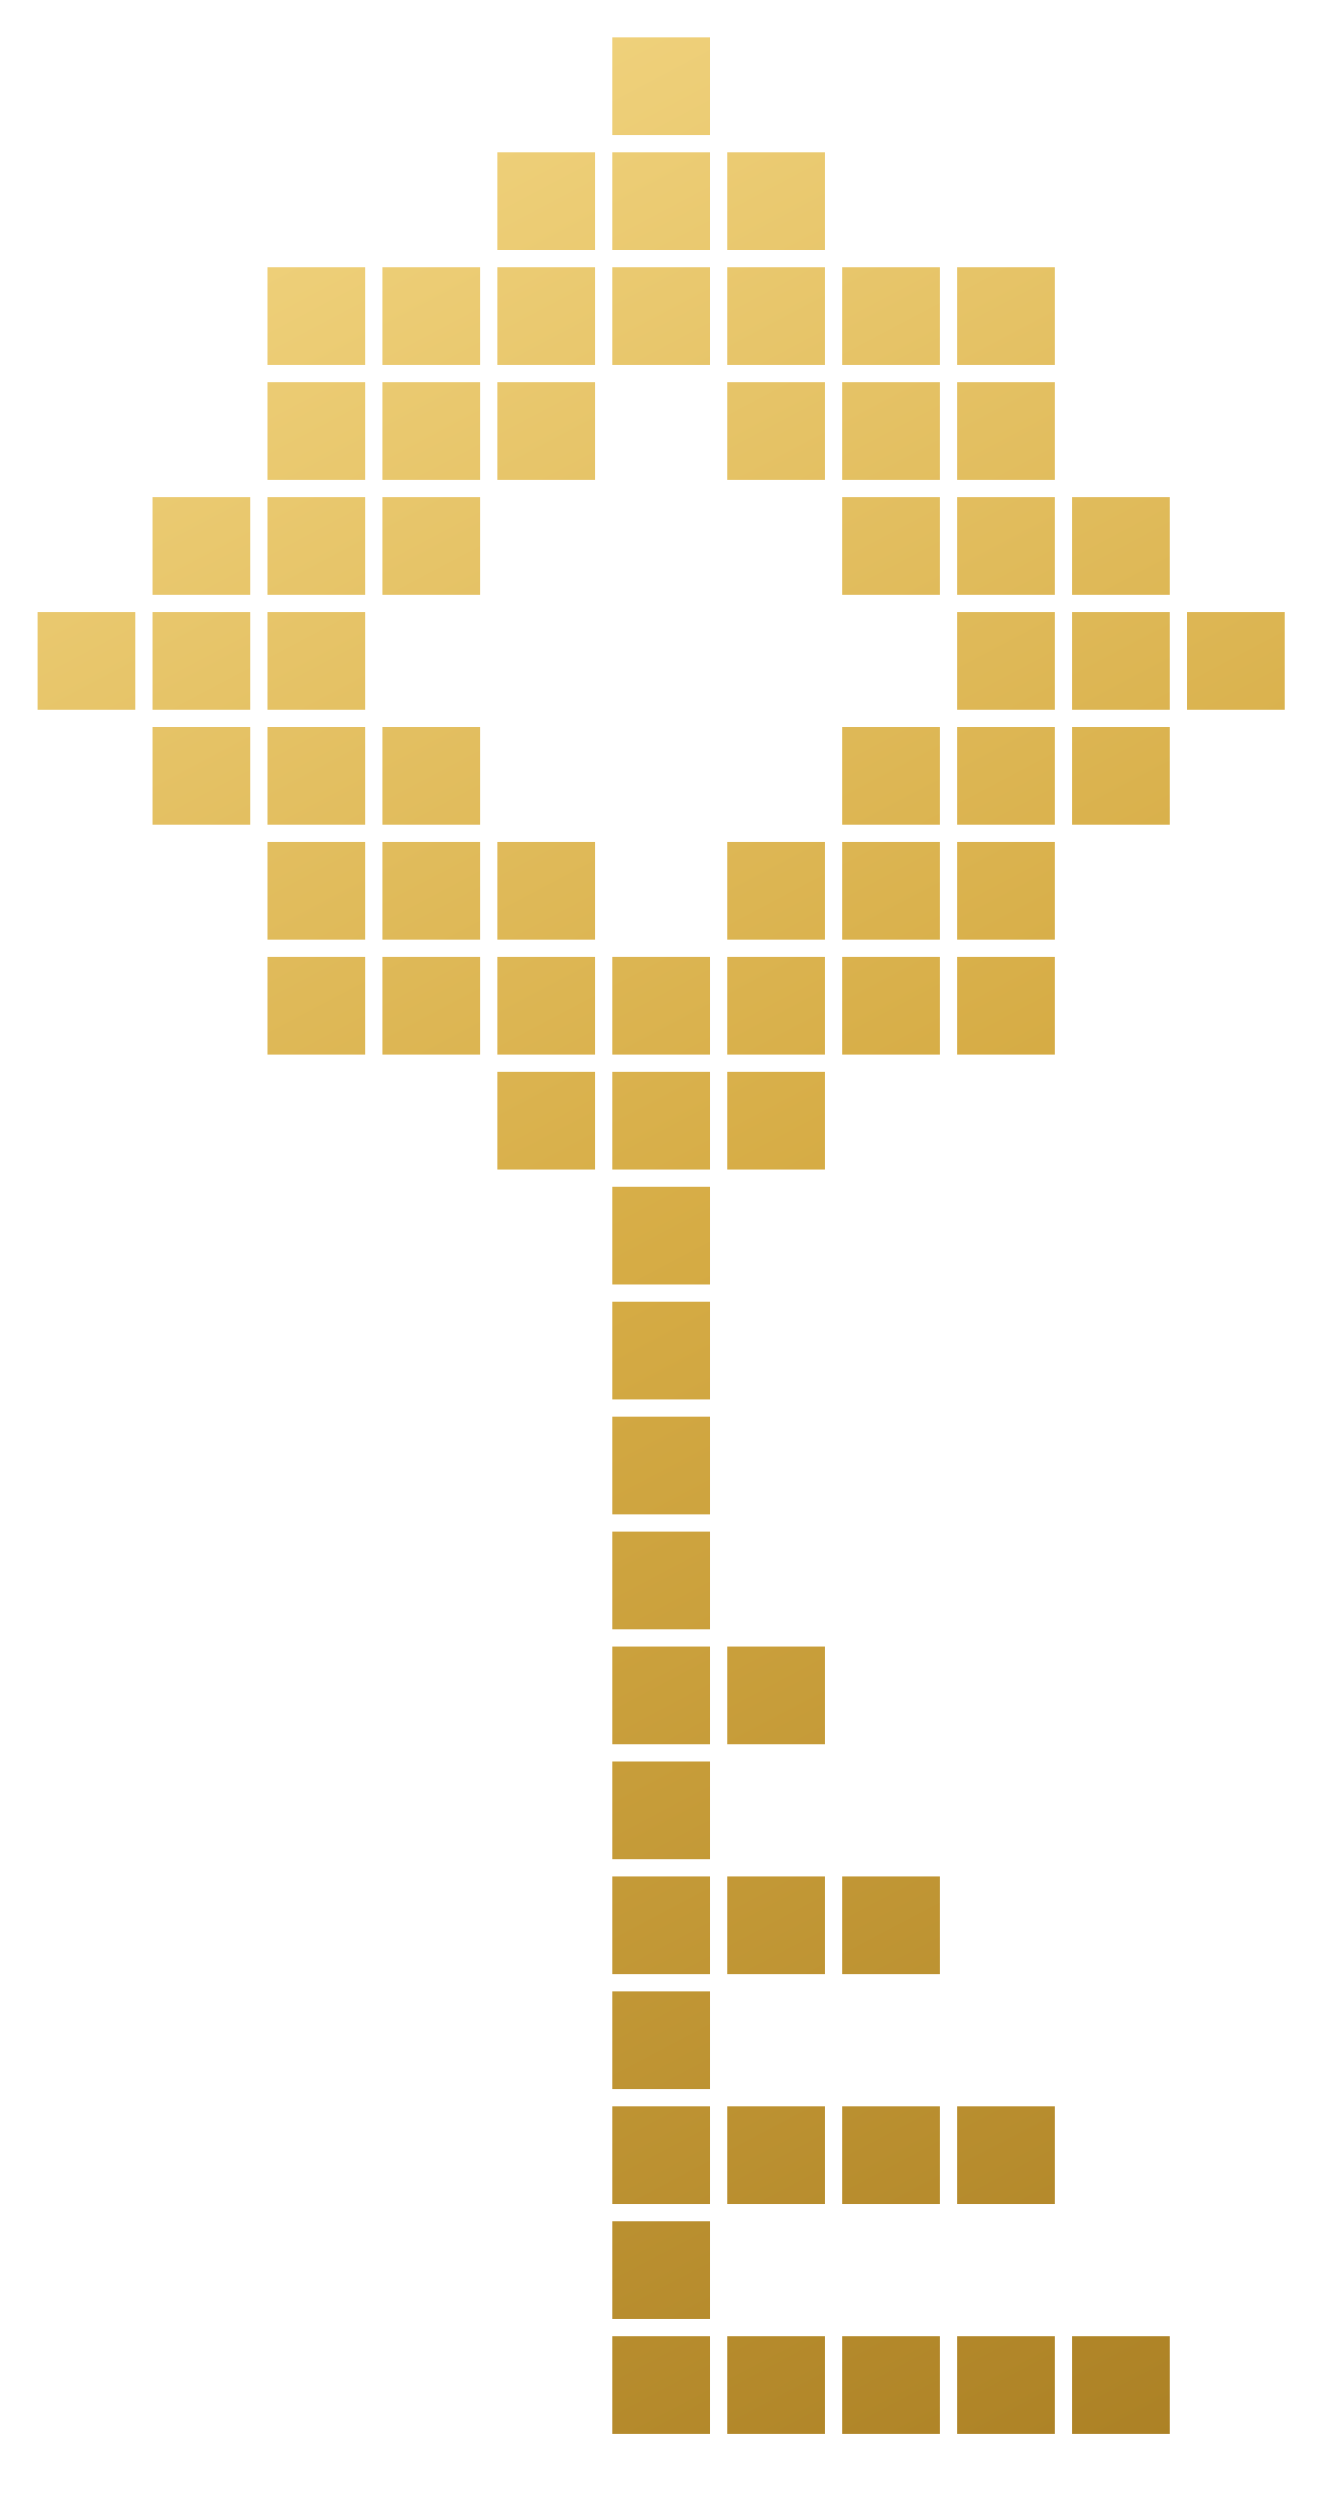
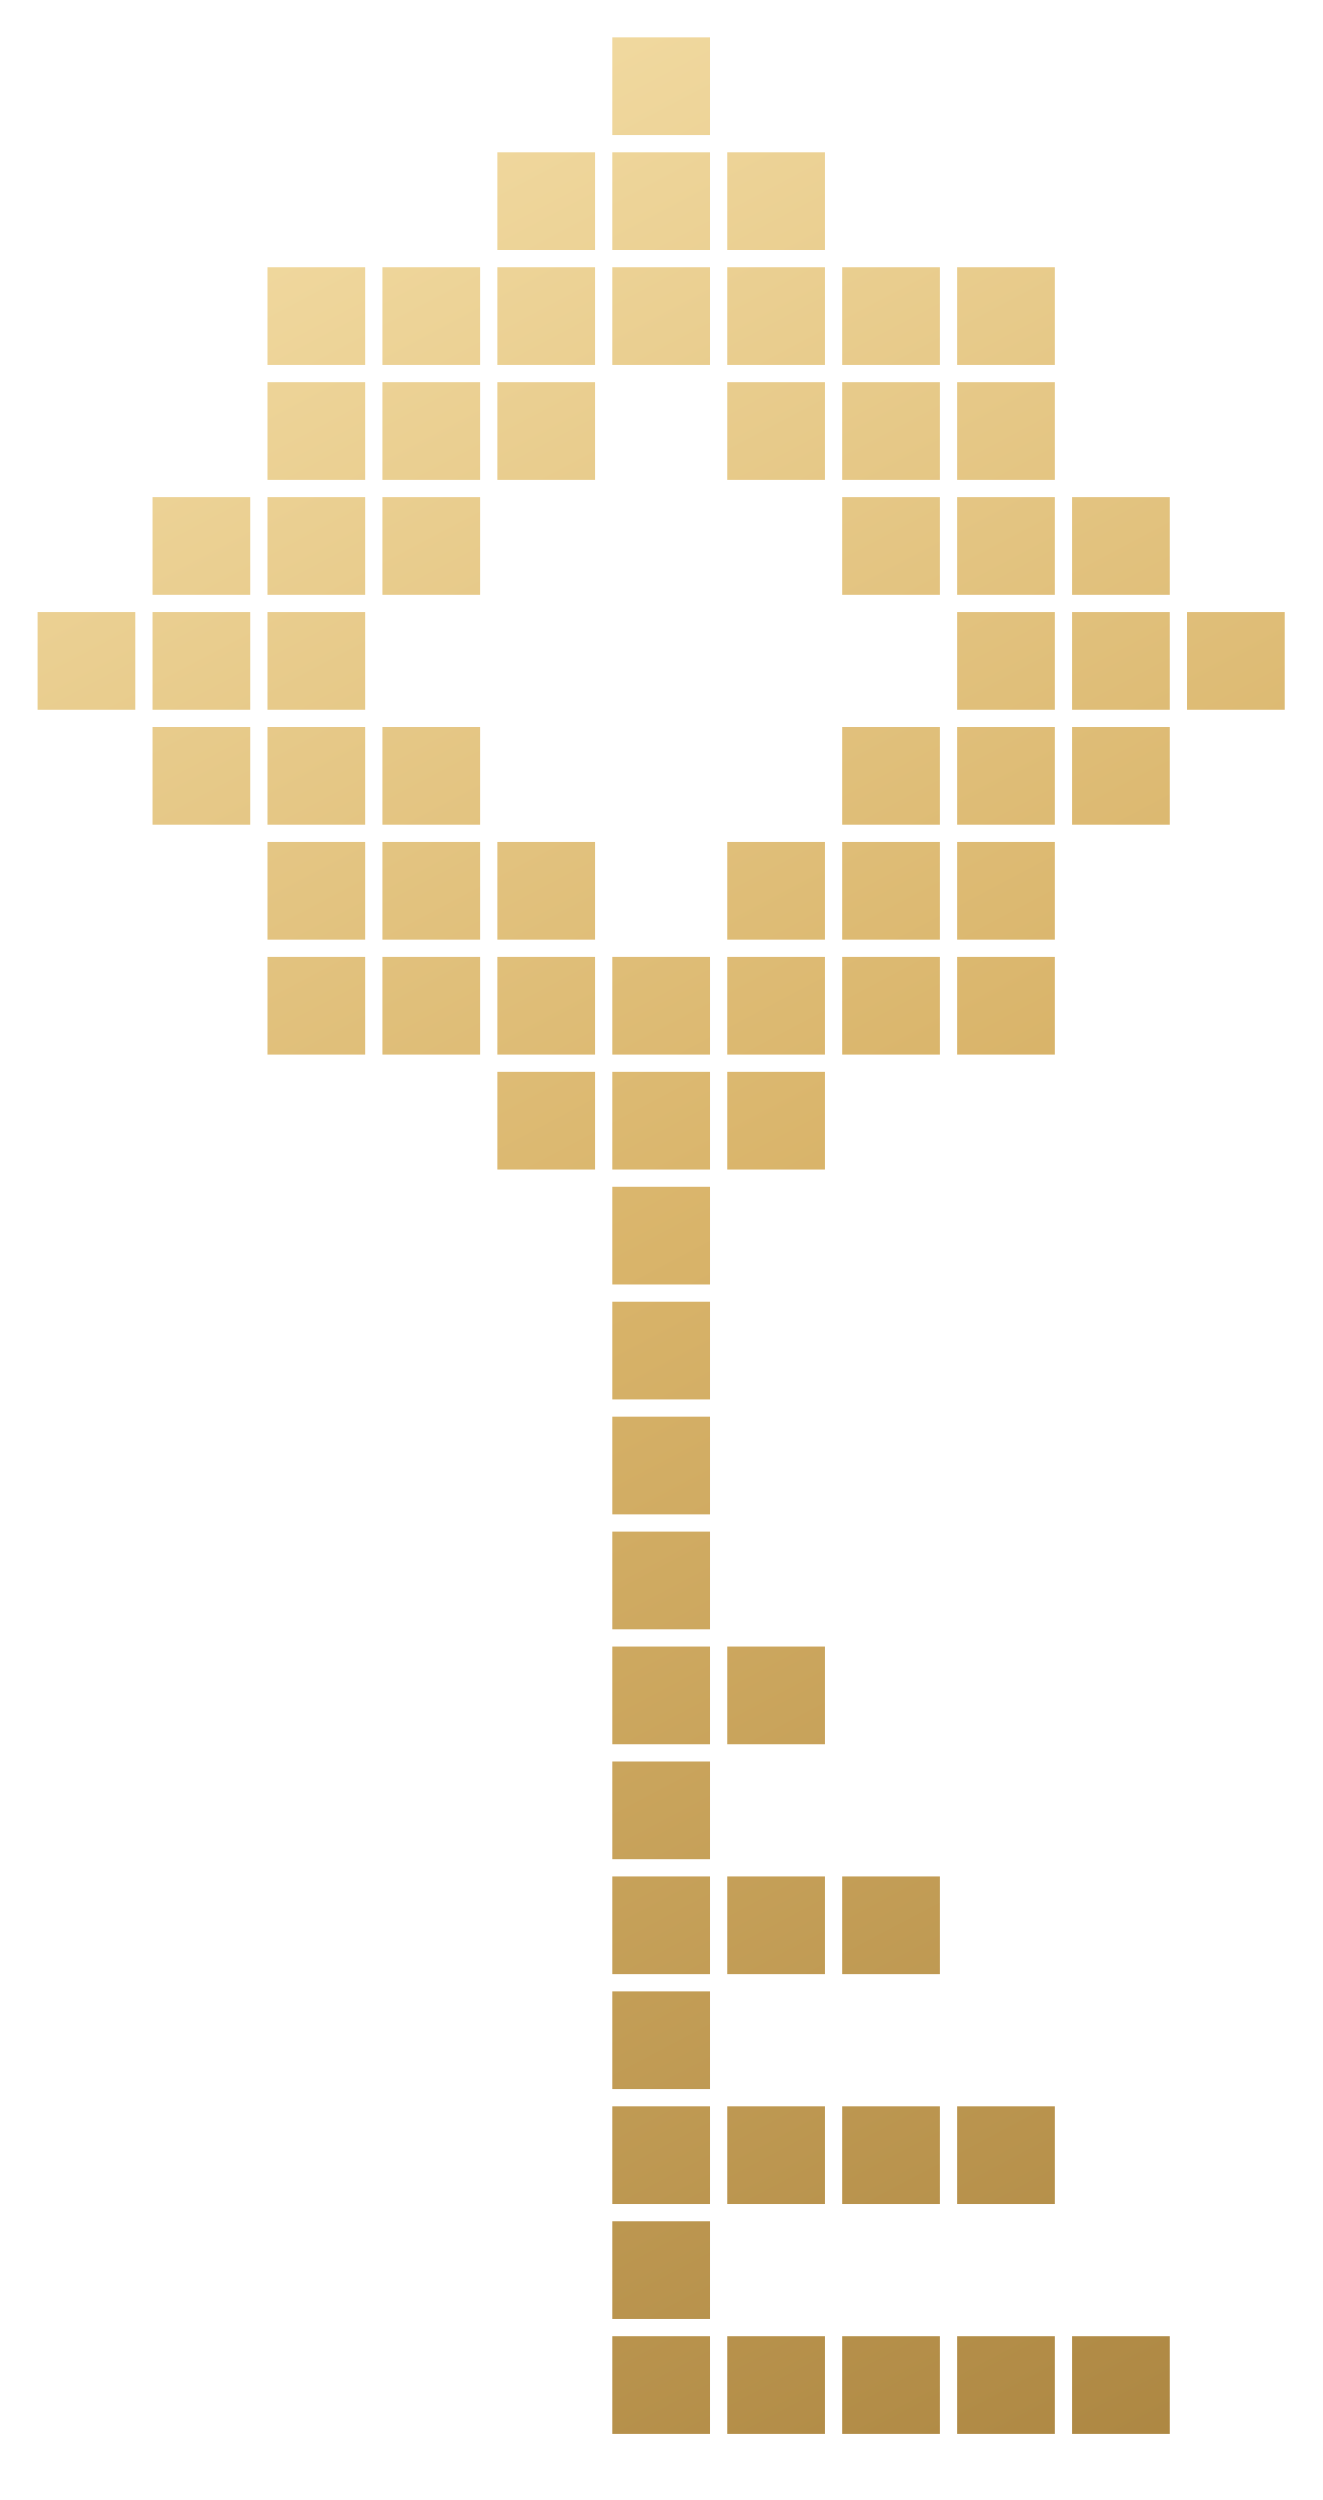
<svg xmlns="http://www.w3.org/2000/svg" width="64" height="121.0" viewBox="-2 -2 92 174">
  <defs>
    <linearGradient id="gold" gradientUnits="userSpaceOnUse" x1="-2.0" y1="-2.0" x2="90.0" y2="172.0">
-       <stop offset="0" stop-color="#F6DB8A" />
-       <stop offset=".5" stop-color="#D6AC45" />
-       <stop offset="1" stop-color="#A87D22" />
+       <stop offset="0" stop-color="#F7E3AE" />
+       <stop offset=".5" stop-color="#d9b46a" />
+       <stop offset="1" stop-color="#A9833F" />
    </linearGradient>
  </defs>
  <rect x="0.6" y="40.6" width="6.8" height="6.8" fill="url(#gold)" />
  <rect x="8.6" y="32.6" width="6.8" height="6.8" fill="url(#gold)" />
  <rect x="8.6" y="40.6" width="6.8" height="6.8" fill="url(#gold)" />
  <rect x="8.6" y="48.6" width="6.8" height="6.8" fill="url(#gold)" />
  <rect x="16.6" y="16.6" width="6.8" height="6.8" fill="url(#gold)" />
  <rect x="16.6" y="24.6" width="6.8" height="6.8" fill="url(#gold)" />
  <rect x="16.6" y="32.6" width="6.8" height="6.8" fill="url(#gold)" />
  <rect x="16.6" y="40.6" width="6.8" height="6.8" fill="url(#gold)" />
  <rect x="16.6" y="48.6" width="6.8" height="6.8" fill="url(#gold)" />
  <rect x="16.6" y="56.6" width="6.8" height="6.8" fill="url(#gold)" />
  <rect x="16.6" y="64.6" width="6.8" height="6.8" fill="url(#gold)" />
  <rect x="24.6" y="16.6" width="6.8" height="6.8" fill="url(#gold)" />
  <rect x="24.6" y="24.6" width="6.8" height="6.8" fill="url(#gold)" />
  <rect x="24.6" y="32.6" width="6.8" height="6.8" fill="url(#gold)" />
  <rect x="24.6" y="48.6" width="6.8" height="6.8" fill="url(#gold)" />
  <rect x="24.6" y="56.6" width="6.8" height="6.8" fill="url(#gold)" />
  <rect x="24.6" y="64.6" width="6.8" height="6.8" fill="url(#gold)" />
  <rect x="32.6" y="8.6" width="6.8" height="6.8" fill="url(#gold)" />
  <rect x="32.6" y="16.6" width="6.8" height="6.8" fill="url(#gold)" />
  <rect x="32.6" y="24.6" width="6.8" height="6.8" fill="url(#gold)" />
  <rect x="32.6" y="56.6" width="6.8" height="6.8" fill="url(#gold)" />
  <rect x="32.6" y="64.6" width="6.8" height="6.8" fill="url(#gold)" />
  <rect x="32.6" y="72.6" width="6.8" height="6.8" fill="url(#gold)" />
  <rect x="40.6" y="0.6" width="6.8" height="6.8" fill="url(#gold)" />
  <rect x="40.6" y="8.6" width="6.8" height="6.8" fill="url(#gold)" />
  <rect x="40.6" y="16.6" width="6.8" height="6.8" fill="url(#gold)" />
  <rect x="40.6" y="64.6" width="6.8" height="6.8" fill="url(#gold)" />
  <rect x="40.6" y="72.6" width="6.8" height="6.8" fill="url(#gold)" />
  <rect x="40.6" y="80.6" width="6.8" height="6.8" fill="url(#gold)" />
  <rect x="48.6" y="8.6" width="6.8" height="6.8" fill="url(#gold)" />
  <rect x="48.6" y="16.6" width="6.8" height="6.8" fill="url(#gold)" />
  <rect x="48.6" y="24.6" width="6.8" height="6.8" fill="url(#gold)" />
  <rect x="48.6" y="56.6" width="6.8" height="6.8" fill="url(#gold)" />
  <rect x="48.6" y="64.6" width="6.8" height="6.8" fill="url(#gold)" />
  <rect x="48.6" y="72.6" width="6.8" height="6.8" fill="url(#gold)" />
  <rect x="56.6" y="16.6" width="6.8" height="6.8" fill="url(#gold)" />
  <rect x="56.6" y="24.6" width="6.8" height="6.8" fill="url(#gold)" />
  <rect x="56.6" y="32.6" width="6.8" height="6.8" fill="url(#gold)" />
  <rect x="56.6" y="48.6" width="6.8" height="6.8" fill="url(#gold)" />
  <rect x="56.6" y="56.6" width="6.8" height="6.8" fill="url(#gold)" />
  <rect x="56.6" y="64.6" width="6.8" height="6.8" fill="url(#gold)" />
  <rect x="64.6" y="16.6" width="6.8" height="6.8" fill="url(#gold)" />
  <rect x="64.6" y="24.6" width="6.8" height="6.8" fill="url(#gold)" />
  <rect x="64.6" y="32.6" width="6.8" height="6.8" fill="url(#gold)" />
  <rect x="64.6" y="40.6" width="6.8" height="6.8" fill="url(#gold)" />
  <rect x="64.6" y="48.6" width="6.8" height="6.8" fill="url(#gold)" />
  <rect x="64.6" y="56.6" width="6.8" height="6.8" fill="url(#gold)" />
  <rect x="64.6" y="64.6" width="6.8" height="6.8" fill="url(#gold)" />
  <rect x="72.6" y="32.6" width="6.8" height="6.8" fill="url(#gold)" />
  <rect x="72.6" y="40.6" width="6.8" height="6.8" fill="url(#gold)" />
  <rect x="72.6" y="48.6" width="6.8" height="6.8" fill="url(#gold)" />
  <rect x="80.6" y="40.6" width="6.8" height="6.8" fill="url(#gold)" />
  <rect x="40.6" y="88.6" width="6.8" height="6.8" fill="url(#gold)" />
  <rect x="40.6" y="96.6" width="6.8" height="6.8" fill="url(#gold)" />
  <rect x="40.6" y="104.6" width="6.8" height="6.8" fill="url(#gold)" />
  <rect x="40.6" y="112.6" width="6.8" height="6.8" fill="url(#gold)" />
  <rect x="40.6" y="120.6" width="6.8" height="6.8" fill="url(#gold)" />
  <rect x="40.6" y="128.6" width="6.8" height="6.8" fill="url(#gold)" />
  <rect x="40.6" y="136.6" width="6.8" height="6.8" fill="url(#gold)" />
  <rect x="40.6" y="144.6" width="6.8" height="6.8" fill="url(#gold)" />
  <rect x="40.6" y="152.6" width="6.8" height="6.8" fill="url(#gold)" />
  <rect x="40.6" y="160.6" width="6.8" height="6.8" fill="url(#gold)" />
  <rect x="48.6" y="112.6" width="6.8" height="6.8" fill="url(#gold)" />
  <rect x="48.6" y="128.6" width="6.8" height="6.8" fill="url(#gold)" />
  <rect x="56.6" y="128.6" width="6.8" height="6.8" fill="url(#gold)" />
  <rect x="48.6" y="144.6" width="6.8" height="6.8" fill="url(#gold)" />
  <rect x="56.6" y="144.6" width="6.8" height="6.8" fill="url(#gold)" />
  <rect x="64.6" y="144.6" width="6.8" height="6.8" fill="url(#gold)" />
  <rect x="48.6" y="160.6" width="6.8" height="6.8" fill="url(#gold)" />
  <rect x="56.6" y="160.6" width="6.8" height="6.8" fill="url(#gold)" />
  <rect x="64.6" y="160.6" width="6.8" height="6.8" fill="url(#gold)" />
  <rect x="72.6" y="160.6" width="6.8" height="6.8" fill="url(#gold)" />
</svg>
